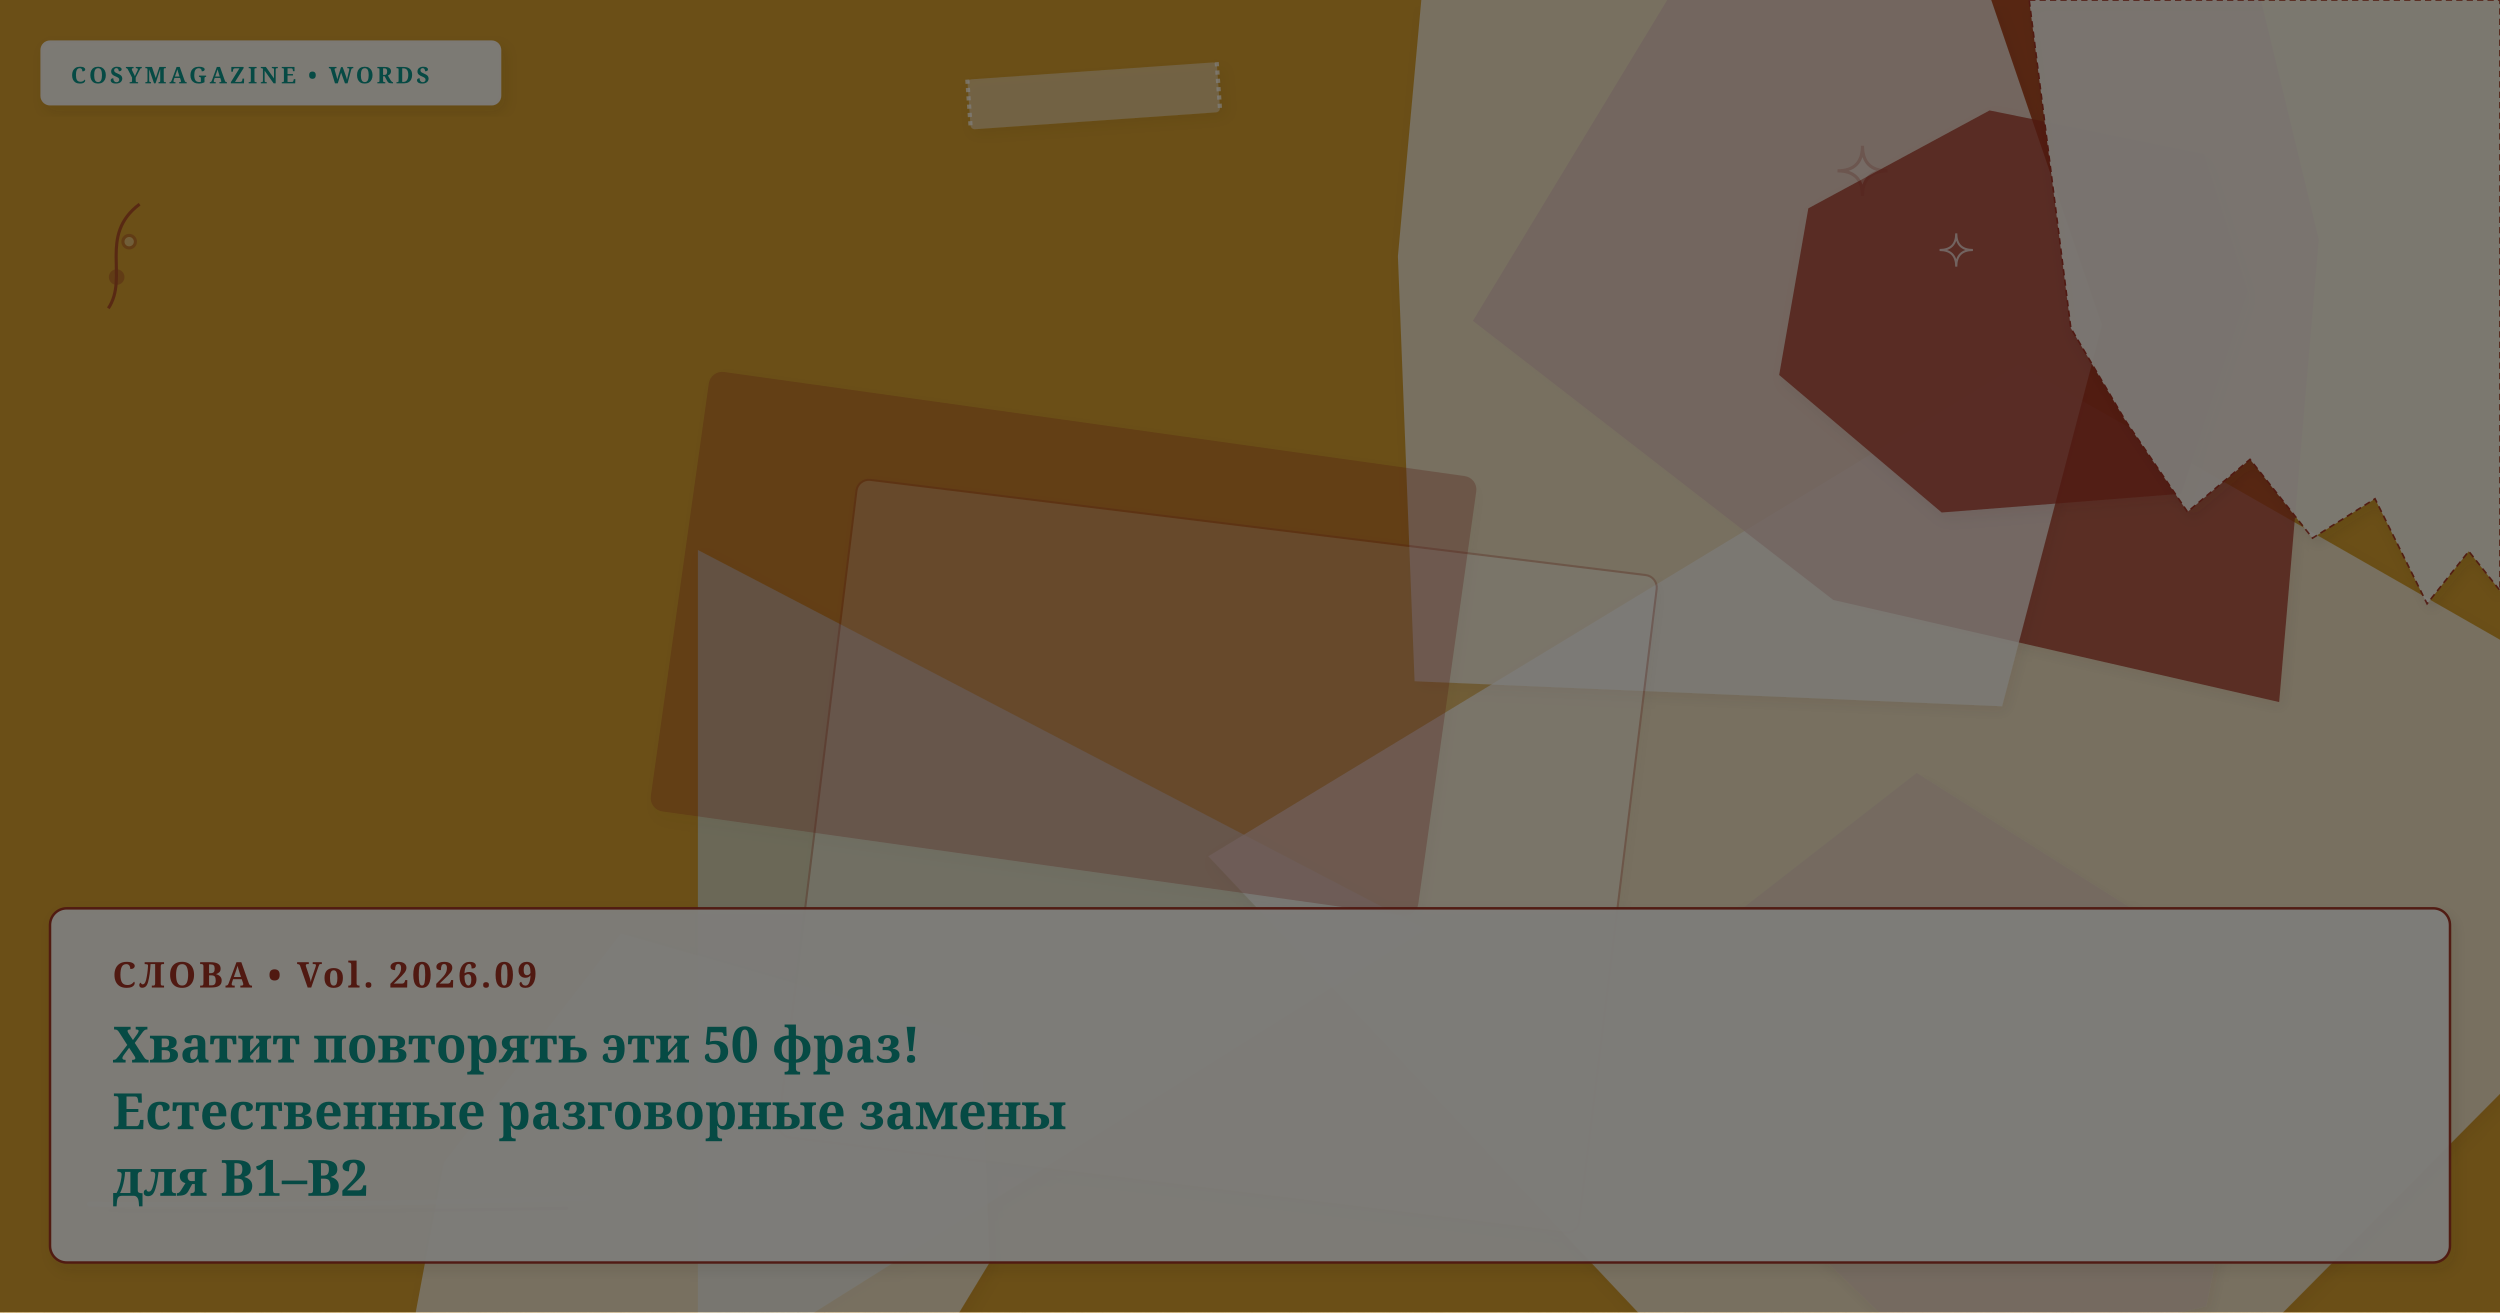
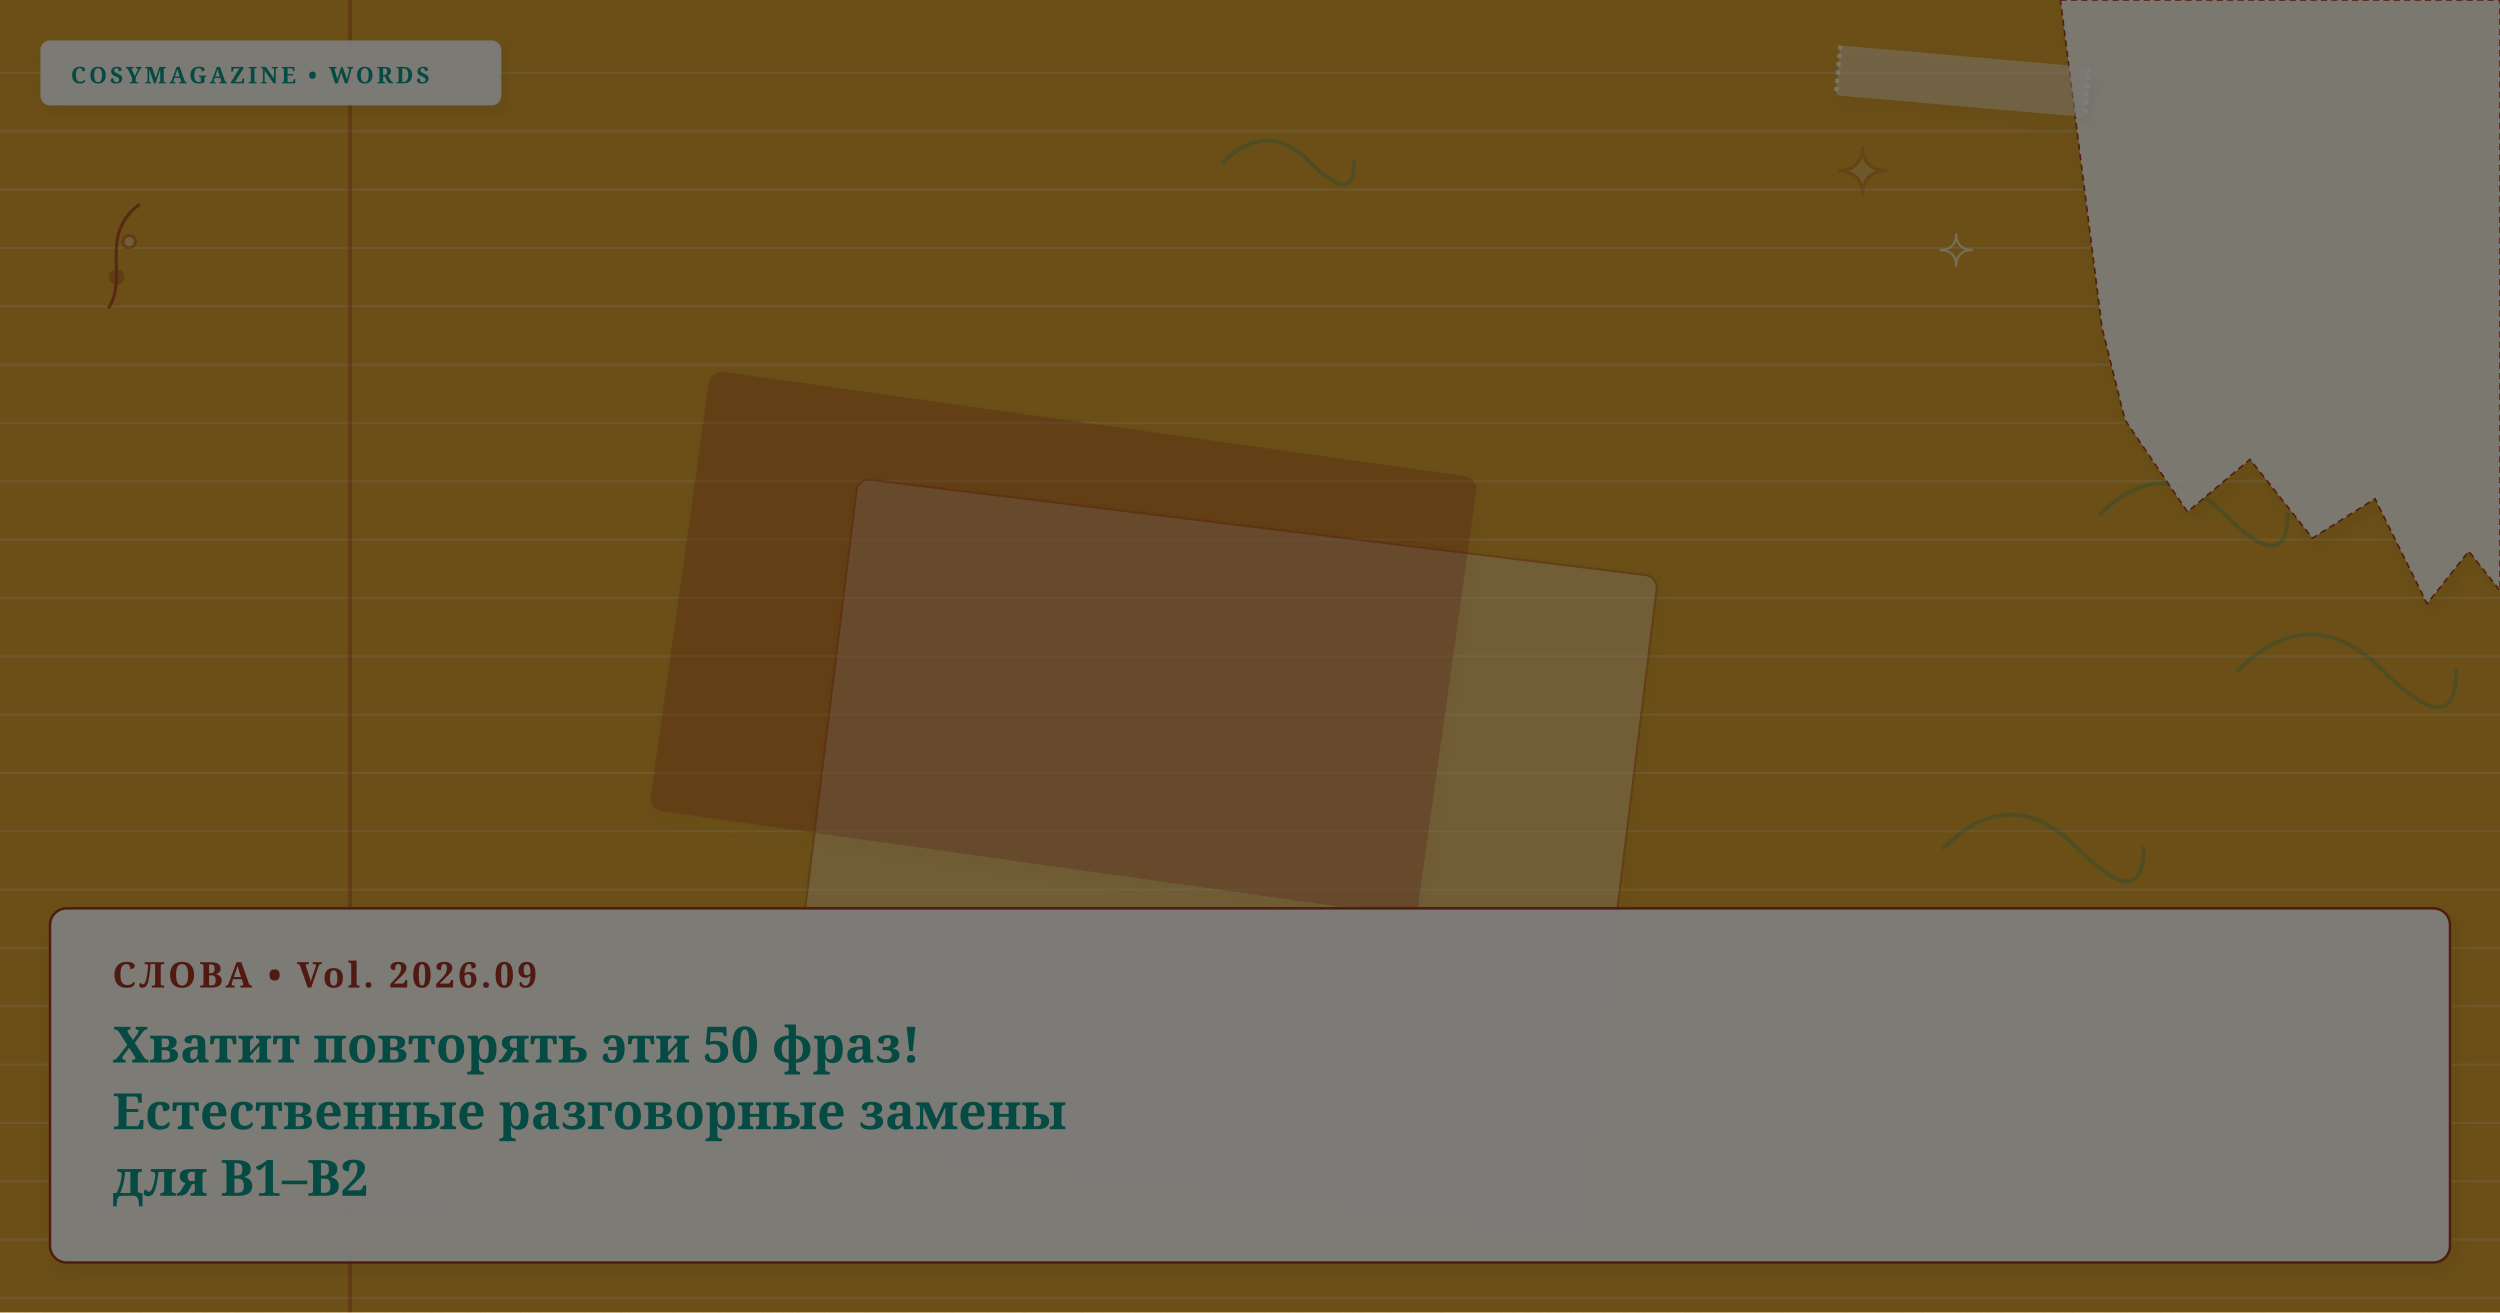
<svg xmlns="http://www.w3.org/2000/svg" viewBox="0 0 1200 630" width="100%" height="100%" preserveAspectRatio="xMidYMid slice" class="cosy-cover-art" data-motif="notebook-handwritten" data-seed="replace-50-overused-phrases-ru" data-lang="ru">
  <defs>
    <filter id="soft-shadow" x="-20%" y="-20%" width="140%" height="140%">
      <feDropShadow dx="2" dy="3" stdDeviation="3" flood-color="#3C281E" flood-opacity="0.10" />
    </filter>
    <filter id="paper-grain" x="0%" y="0%" width="100%" height="100%">
      <feTurbulence type="fractalNoise" baseFrequency="0.65" numOctaves="3" result="noise" />
      <feColorMatrix type="saturate" values="0" />
      <feComponentTransfer>
        <feFuncA type="linear" slope="0.05" />
      </feComponentTransfer>
      <feBlend mode="multiply" in="SourceGraphic" result="blend" />
    </filter>
  </defs>
  <style>
        @media (prefers-reduced-motion: reduce) {
          .cosy-cover-art * { animation: none !important; transition: none !important; }
        }
      </style>
  <rect width="1200" height="630" fill="#d69e2e" />
-   <polygon points="684,446 335,665 335,264" fill="#D5E2D9" opacity="0.75" style="filter: drop-shadow(2px 3px 3px rgba(60,40,30,0.08));" />
-   <polygon points="1338,386 937,790 580,411 969,175" fill="#faf7f2" opacity="0.75" style="filter: drop-shadow(2px 3px 3px rgba(60,40,30,0.08));" />
-   <polygon points="1113,115 1094,337 880,288 707,154 856,-92 1077,-34" fill="#A03224" opacity="0.75" style="filter: drop-shadow(2px 3px 3px rgba(60,40,30,0.08));" />
-   <polygon points="475,606 424,690 327,734 193,665 213,558 298,448 471,498" fill="#faf7f2" opacity="0.75" style="filter: drop-shadow(2px 3px 3px rgba(60,40,30,0.08));" />
-   <polygon points="1009,156 961,339 679,327 671,123 691,-96 935,-61" fill="#faf7f2" opacity="0.75" style="filter: drop-shadow(2px 3px 3px rgba(60,40,30,0.08));" />
-   <polygon points="1083,508 1059,627 930,657 842,572 812,455 920,371 1023,436" fill="#E8D2C2" opacity="0.75" style="filter: drop-shadow(2px 3px 3px rgba(60,40,30,0.08));" />
-   <polygon points="1079,140 1047,237 932,246 854,180 868,100 955,53 1058,74" fill="#A03224" opacity="0.75" style="filter: drop-shadow(2px 3px 3px rgba(60,40,30,0.08));" />
+   <line x1="0" y1="35" x2="1200" y2="35" stroke="#faf7f2" stroke-width="1" opacity="0.22" />
+   <line x1="0" y1="63" x2="1200" y2="63" stroke="#faf7f2" stroke-width="1" opacity="0.22" />
+   <line x1="0" y1="91" x2="1200" y2="91" stroke="#faf7f2" stroke-width="1" opacity="0.22" />
+   <line x1="0" y1="119" x2="1200" y2="119" stroke="#faf7f2" stroke-width="1" opacity="0.22" />
+   <line x1="0" y1="147" x2="1200" y2="147" stroke="#faf7f2" stroke-width="1" opacity="0.22" />
+   <line x1="0" y1="175" x2="1200" y2="175" stroke="#faf7f2" stroke-width="1" opacity="0.22" />
+   <line x1="0" y1="203" x2="1200" y2="203" stroke="#faf7f2" stroke-width="1" opacity="0.22" />
+   <line x1="0" y1="231" x2="1200" y2="231" stroke="#faf7f2" stroke-width="1" opacity="0.22" />
+   <line x1="0" y1="259" x2="1200" y2="259" stroke="#faf7f2" stroke-width="1" opacity="0.22" />
+   <line x1="0" y1="287" x2="1200" y2="287" stroke="#faf7f2" stroke-width="1" opacity="0.22" />
+   <line x1="0" y1="315" x2="1200" y2="315" stroke="#faf7f2" stroke-width="1" opacity="0.22" />
+   <line x1="0" y1="343" x2="1200" y2="343" stroke="#faf7f2" stroke-width="1" opacity="0.22" />
+   <line x1="0" y1="371" x2="1200" y2="371" stroke="#faf7f2" stroke-width="1" opacity="0.22" />
+   <line x1="0" y1="399" x2="1200" y2="399" stroke="#faf7f2" stroke-width="1" opacity="0.22" />
+   <line x1="0" y1="427" x2="1200" y2="427" stroke="#faf7f2" stroke-width="1" opacity="0.22" />
+   <line x1="0" y1="455" x2="1200" y2="455" stroke="#faf7f2" stroke-width="1" opacity="0.22" />
+   <line x1="0" y1="483" x2="1200" y2="483" stroke="#faf7f2" stroke-width="1" opacity="0.22" />
+   <line x1="0" y1="511" x2="1200" y2="511" stroke="#faf7f2" stroke-width="1" opacity="0.22" />
+   <line x1="0" y1="539" x2="1200" y2="539" stroke="#faf7f2" stroke-width="1" opacity="0.22" />
+   <line x1="0" y1="567" x2="1200" y2="567" stroke="#faf7f2" stroke-width="1" opacity="0.22" />
+   <line x1="0" y1="595" x2="1200" y2="595" stroke="#faf7f2" stroke-width="1" opacity="0.22" />
+   <line x1="0" y1="623" x2="1200" y2="623" stroke="#faf7f2" stroke-width="1" opacity="0.22" />
+   <line x1="168" y1="0" x2="168" y2="630" stroke="#A03224" stroke-width="2" opacity="0.35" />
+   <path d="M 1008 247 Q 1038 217 1068 247 T 1098 247" fill="none" stroke="#0d9488" stroke-width="2" stroke-linecap="round" opacity="0.25" />
+   <path d="M 587 78 Q 608 57 629 78 T 650 78" fill="none" stroke="#0d9488" stroke-width="2" stroke-linecap="round" opacity="0.25" />
+   <path d="M 1074 322 Q 1109 287 1144 322 T 1179 322" fill="none" stroke="#0d9488" stroke-width="2" stroke-linecap="round" opacity="0.25" />
+   <path d="M 630 553 Q 648 535 666 553 T 684 553" fill="none" stroke="#0d9488" stroke-width="2" stroke-linecap="round" opacity="0.25" />
+   <path d="M 933 407 Q 965 375 997 407 T 1029 407" fill="none" stroke="#0d9488" stroke-width="2" stroke-linecap="round" opacity="0.25" />
  <g transform="rotate(7 584.5 411)">
    <rect x="391" y="252" width="387" height="318" rx="6" fill="#FFFFFF" opacity="0.3" stroke="#A03224" stroke-width="1" filter="url(#soft-shadow)" />
  </g>
  <g transform="rotate(8 510.5 309)">
    <rect x="325" y="203" width="371" height="212" rx="6" fill="#A03224" opacity="0.3" stroke="#A03224" stroke-width="1" filter="url(#soft-shadow)" />
  </g>
  <g class="cover-torn-paper" filter="url(#soft-shadow)">
-     <polygon points="974,0 1200,0 1200,283.5 1185,264.6 1165,289.8 1140,239.4 1110,258.3 1080,220.5 1050,245.7 1020,201.6 994,157.5 974,0" fill="#FCF9F2" opacity="0.9" stroke="#A03224" stroke-width="0.8" stroke-dasharray="3 2" />
+     <polygon points="989,0 1200,0 1200,283.5 1185,264.6 1165,289.8 1140,239.4 1110,258.3 1080,220.5 1050,245.7 1020,201.6 1009,157.5 989,0" fill="#FCF9F2" opacity="0.9" stroke="#A03224" stroke-width="0.8" stroke-dasharray="3 2" />
  </g>
-   <g transform="rotate(-4 525 46)" filter="url(#soft-shadow)">
-     <rect x="465" y="34" width="120" height="24" rx="2" fill="#faf7f2" opacity="0.45" />
-     <line x1="465" y1="34" x2="465" y2="58" stroke="#FFFFFF" stroke-width="2" stroke-dasharray="2 2" opacity="0.7" />
-     <line x1="585" y1="34" x2="585" y2="58" stroke="#FFFFFF" stroke-width="2" stroke-dasharray="2 2" opacity="0.7" />
+   <g transform="rotate(5 942 39)" filter="url(#soft-shadow)">
+     <rect x="882" y="27" width="120" height="24" rx="2" fill="#faf7f2" opacity="0.45" />
+     <line x1="882" y1="27" x2="882" y2="51" stroke="#FFFFFF" stroke-width="2" stroke-dasharray="2 2" opacity="0.7" />
+     <line x1="1002" y1="27" x2="1002" y2="51" stroke="#FFFFFF" stroke-width="2" stroke-dasharray="2 2" opacity="0.7" />
  </g>
  <g class="cover-tiny-doodles" stroke="#A03224" stroke-width="1.5" fill="none" opacity="0.7">
    <path d="M 894 70 Q 894 82 906 82 Q 894 82 894 94 Q 894 82 882 82 Q 894 82 894 70 Z" fill="#faf7f2" opacity="0.3" />
    <path d="M 939 112 Q 939 120 947 120 Q 939 120 939 128 Q 939 120 931 120 Q 939 120 939 112 Z" stroke="#faf7f2" stroke-width="1" />
    <path d="M 52 148 C 62 133, 47 113, 67 98" />
    <circle cx="56" cy="133" r="3" fill="#A03224" opacity="0.5" />
    <circle cx="62" cy="116" r="3" fill="#faf7f2" opacity="0.5" />
  </g>
  <g class="cover-sketchy-underline">
    <path d="M 43 578 Q 163 579 282 575" stroke="#faf7f2" stroke-width="2.5" stroke-linecap="round" fill="none" opacity="0.75" />
    <path d="M 53 581 Q 163 582 272 580" stroke="#A03224" stroke-width="1.5" stroke-linecap="round" fill="none" opacity="0.5" />
  </g>
  <g class="cover-masthead-label" filter="url(#soft-shadow)">
    <rect x="20" y="20" width="220" height="30" rx="4" fill="#FCF9F2" opacity="0.95" stroke="#faf7f2" stroke-width="1.2" />
    <text x="34" y="40" fill="#0d9488" font-family="Fraunces, 'Lora', Georgia, serif" font-size="11" font-weight="bold" letter-spacing="1.4">COSYMAGAZINE • WORDS</text>
  </g>
  <g class="cover-text-overlay" filter="url(#soft-shadow)">
    <rect class="cover-overlay-box" x="24" y="436" width="1152" height="170" rx="8" fill="#FCF9F2" opacity="0.96" stroke="#A03224" stroke-width="1.2" />
    <text x="54" y="474" fill="#A03224" font-family="Fraunces, 'Lora', Georgia, serif" font-size="17" font-weight="bold" letter-spacing="1.5">СЛОВА • Vol. 2026.09</text>
    <text x="54" y="510" fill="#0d9488" font-family="Fraunces, 'Lora', Georgia, serif" font-size="24" font-weight="bold">Хватит повторять эти 50 фраз!</text>
    <text x="54" y="542" fill="#0d9488" font-family="Fraunces, 'Lora', Georgia, serif" font-size="24" font-weight="bold">Естественные разговорные замены</text>
    <text x="54" y="574" fill="#0d9488" font-family="Fraunces, 'Lora', Georgia, serif" font-size="24" font-weight="bold">для B1–B2</text>
  </g>
  <rect width="1200" height="630" filter="url(#paper-grain)" opacity="0.5" pointer-events="none" />
</svg>
